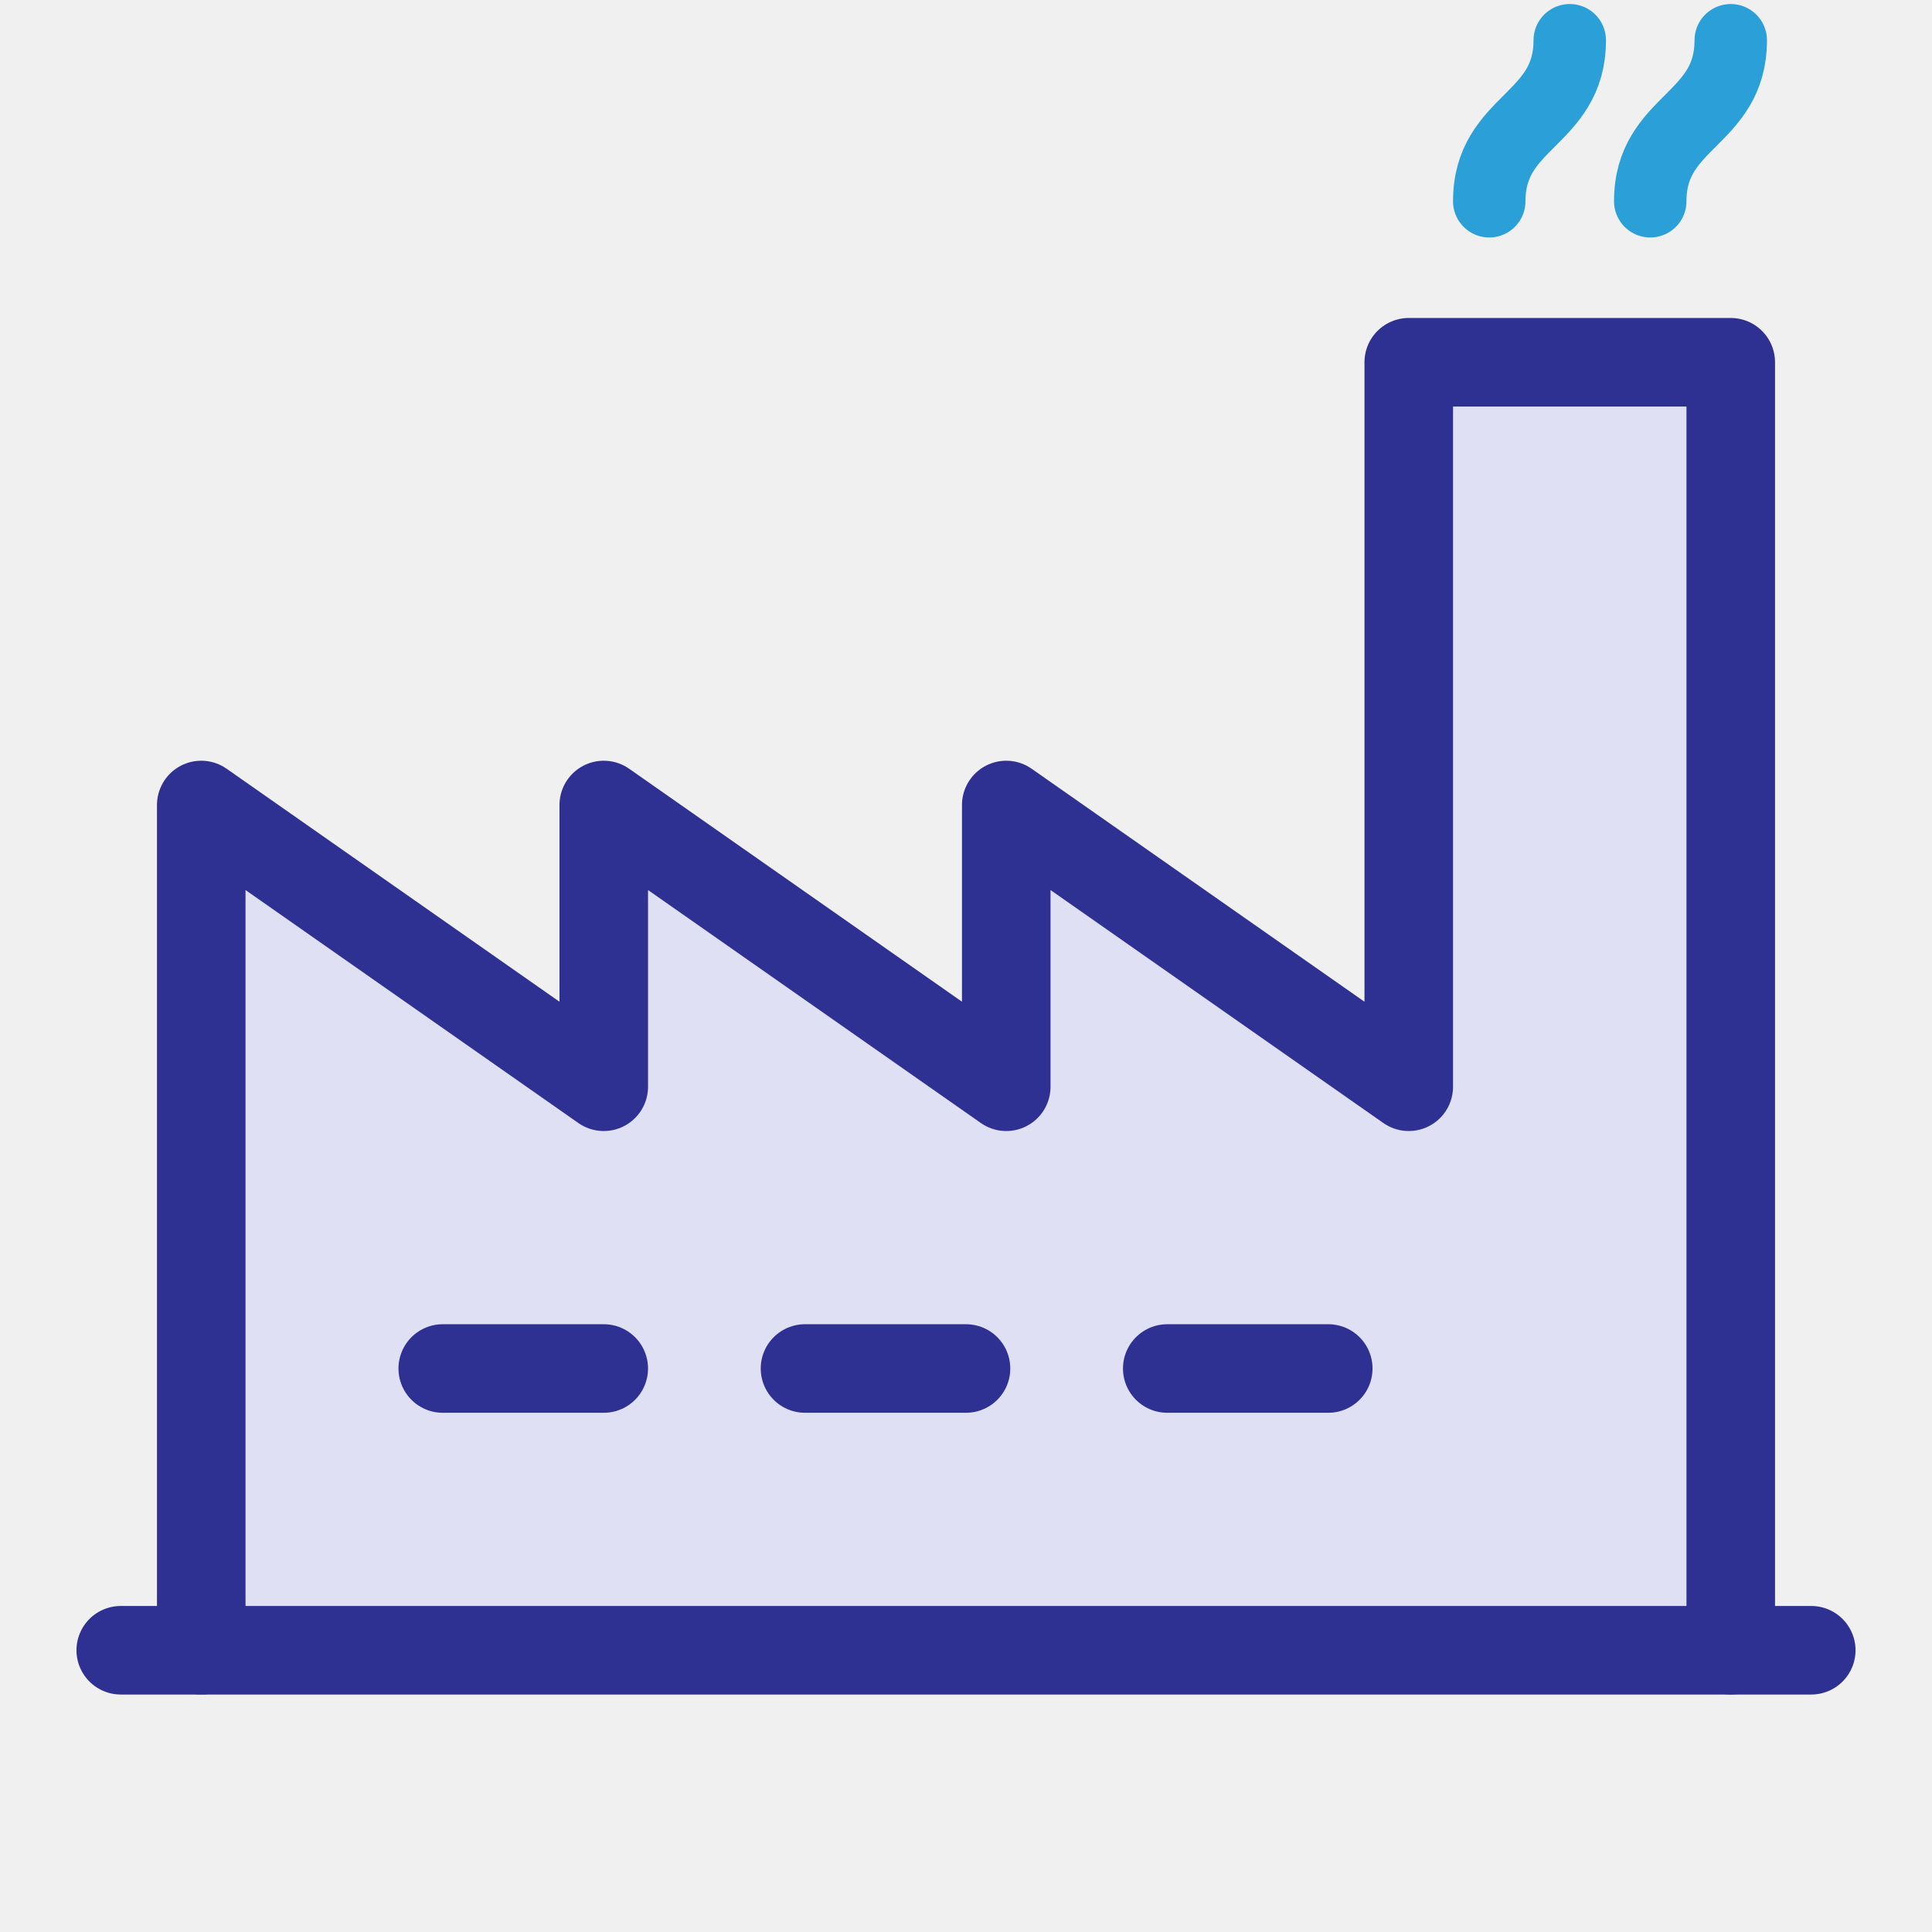
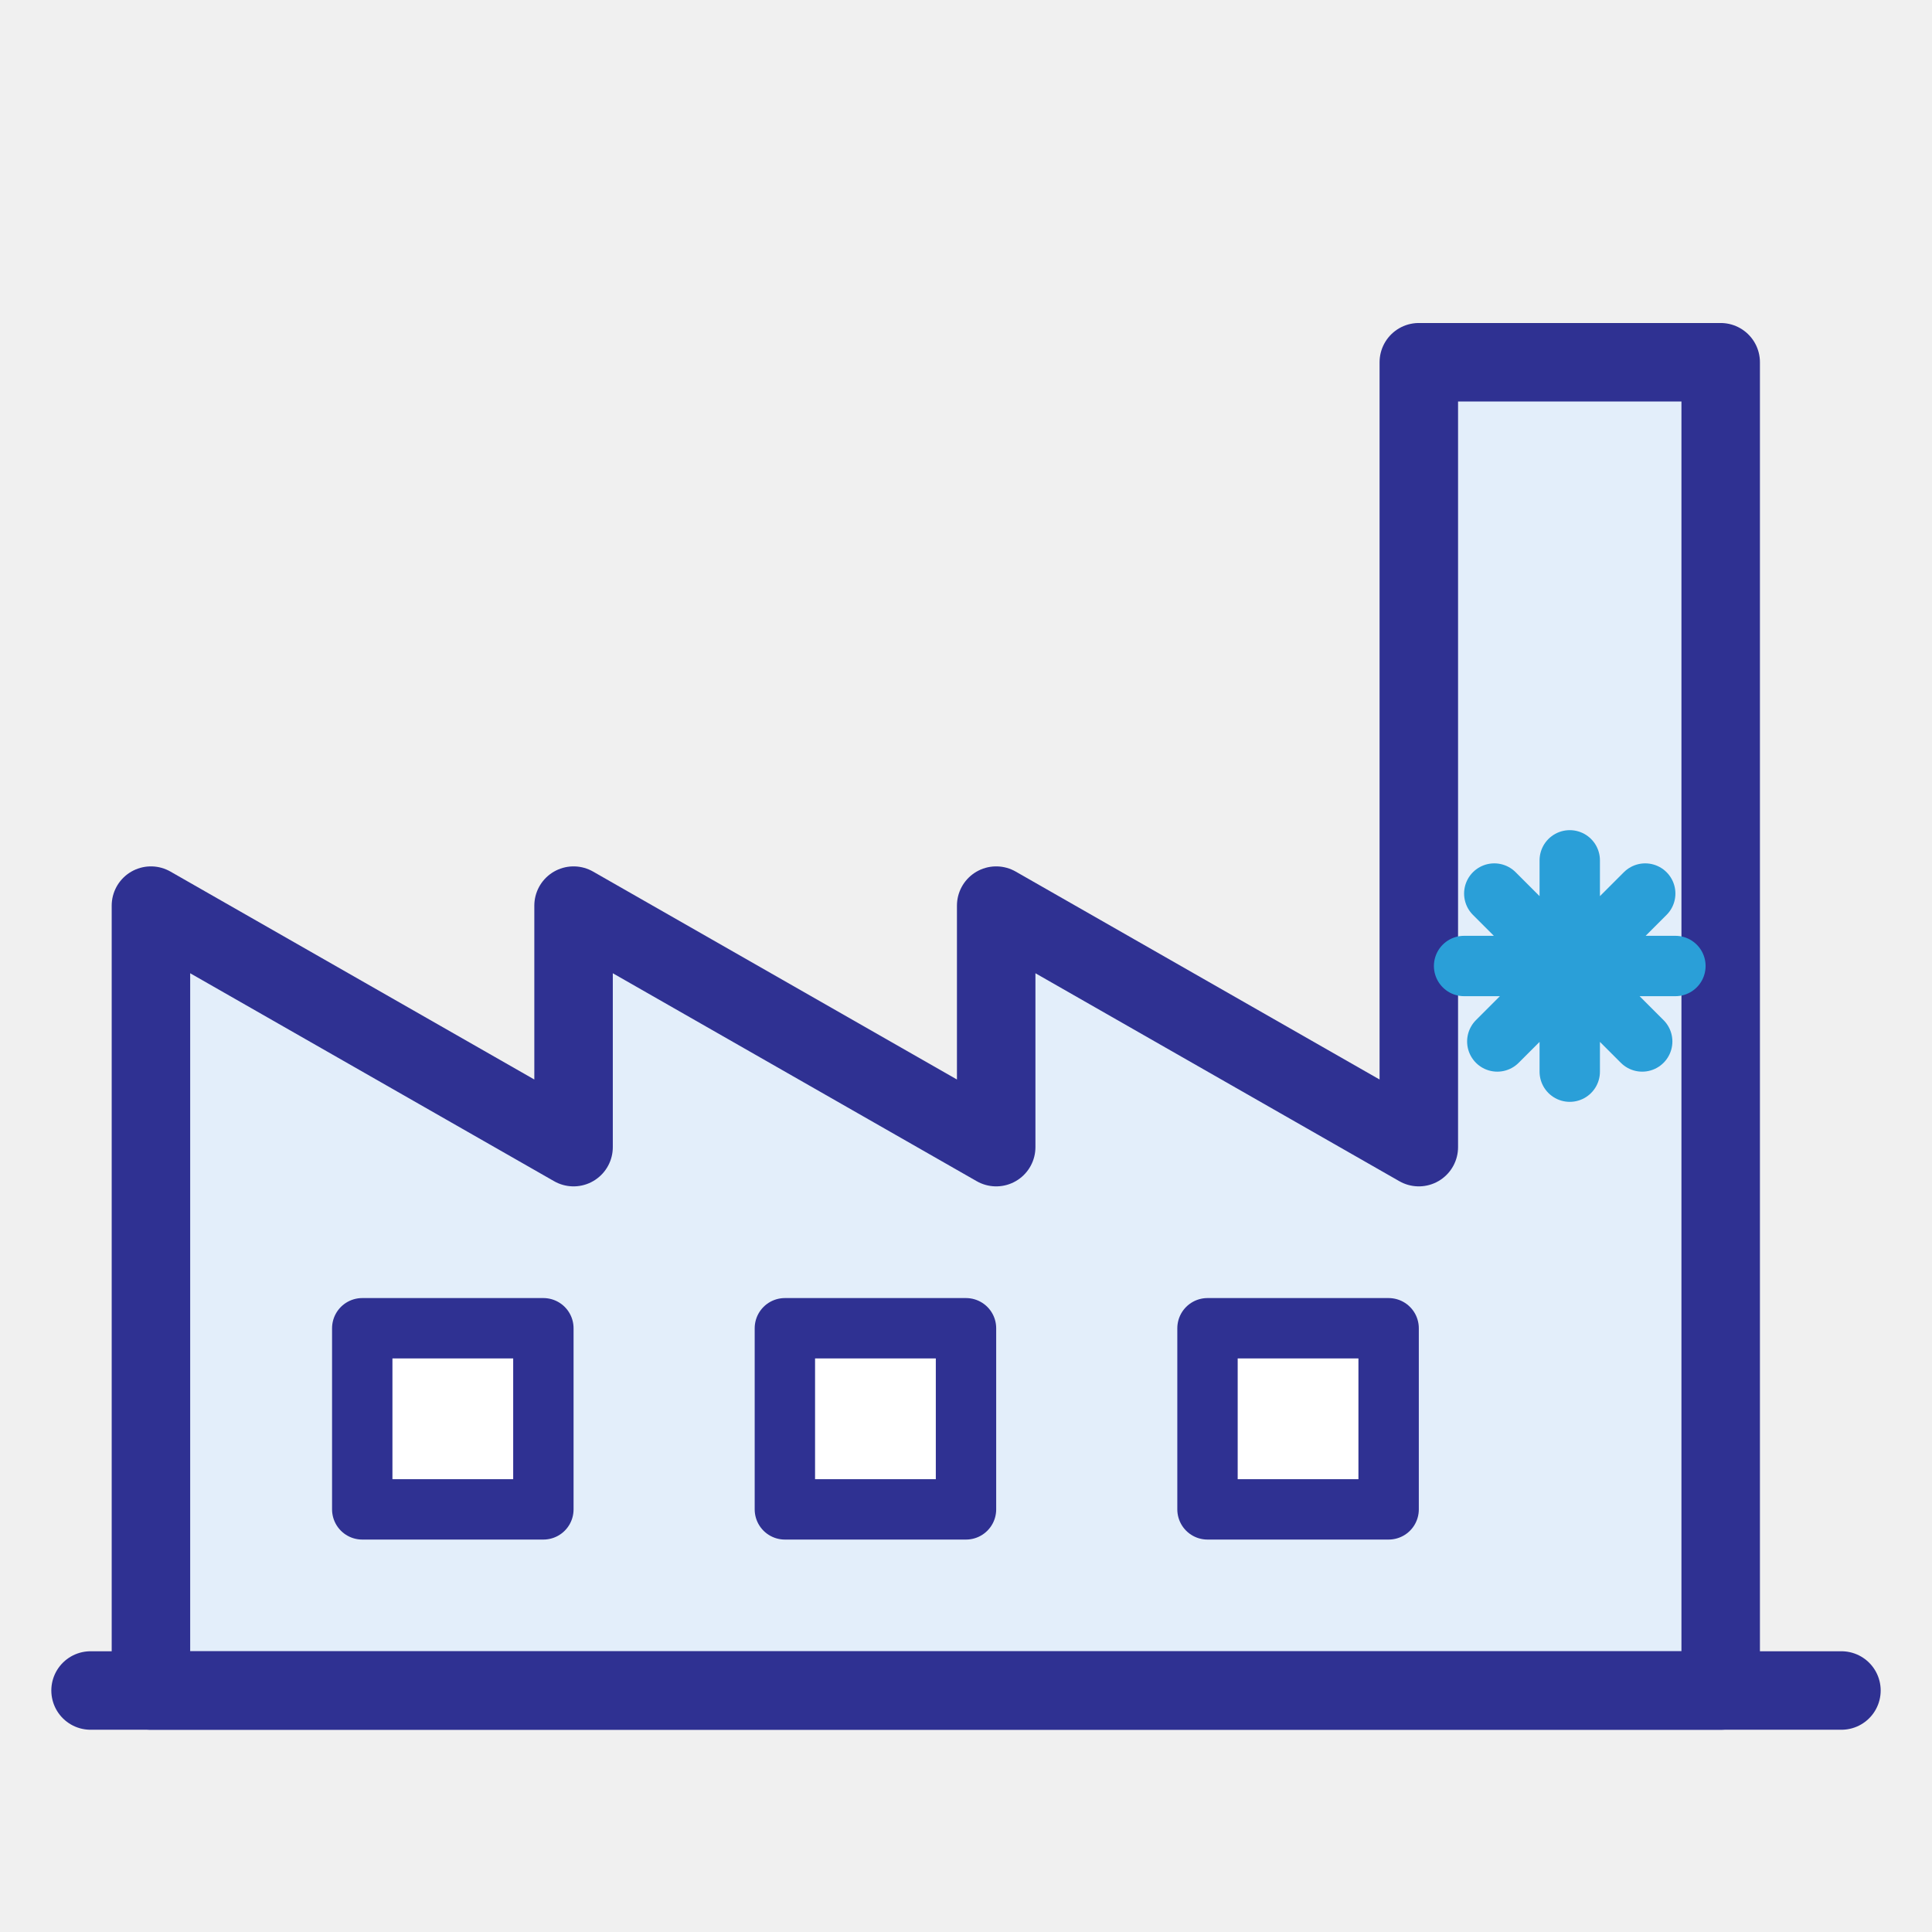
- <svg xmlns="http://www.w3.org/2000/svg" viewBox="0 0 48 48" width="48" height="48">
-   <path d="M5 41V20l10 7v-7l10 7v-7l10 7V9h8v32z" fill="#DFE0F4" />
-   <path d="M5 41V20l10 7v-7l10 7v-7l10 7V9h8v32" fill="none" stroke="#2F3192" stroke-width="2.2" stroke-linecap="round" stroke-linejoin="round" />
-   <path d="M3 41h42" fill="none" stroke="#2F3192" stroke-width="2.2" stroke-linecap="round" stroke-linejoin="round" />
-   <path d="M11 34h4M20 34h4M29 34h4" fill="none" stroke="#2F3192" stroke-width="2.2" stroke-linecap="round" stroke-linejoin="round" />
-   <path d="M37 5c0-2 2-2 2-4M41 5c0-2 2-2 2-4" fill="none" stroke="#2A9FD8" stroke-width="1.8" stroke-linecap="round" stroke-linejoin="round" />
+ <svg xmlns="http://www.w3.org/2000/svg" viewBox="0 0 64 64" width="64" height="64" fill="none" stroke="#2F3192" stroke-width="2.6" stroke-linecap="round" stroke-linejoin="round">
+   <path d="M5 56V30l14 8v-8l14 8v-8l14 8V12h10v44z" fill="#E3EEFA" />
+   <path d="M3 56h58" />
+   <rect x="12" y="44" width="6" height="6" fill="#FFFFFF" stroke-width="2" />
+   <rect x="26" y="44" width="6" height="6" fill="#FFFFFF" stroke-width="2" />
+   <rect x="40" y="44" width="6" height="6" fill="#FFFFFF" stroke-width="2" />
+   <path d="M52 28.5v7.0M48.5 32h7.0M49.5 29.6l4.9 4.9M54.5 29.6l-4.9 4.9" stroke="#2A9FD8" stroke-width="2" />
</svg>
